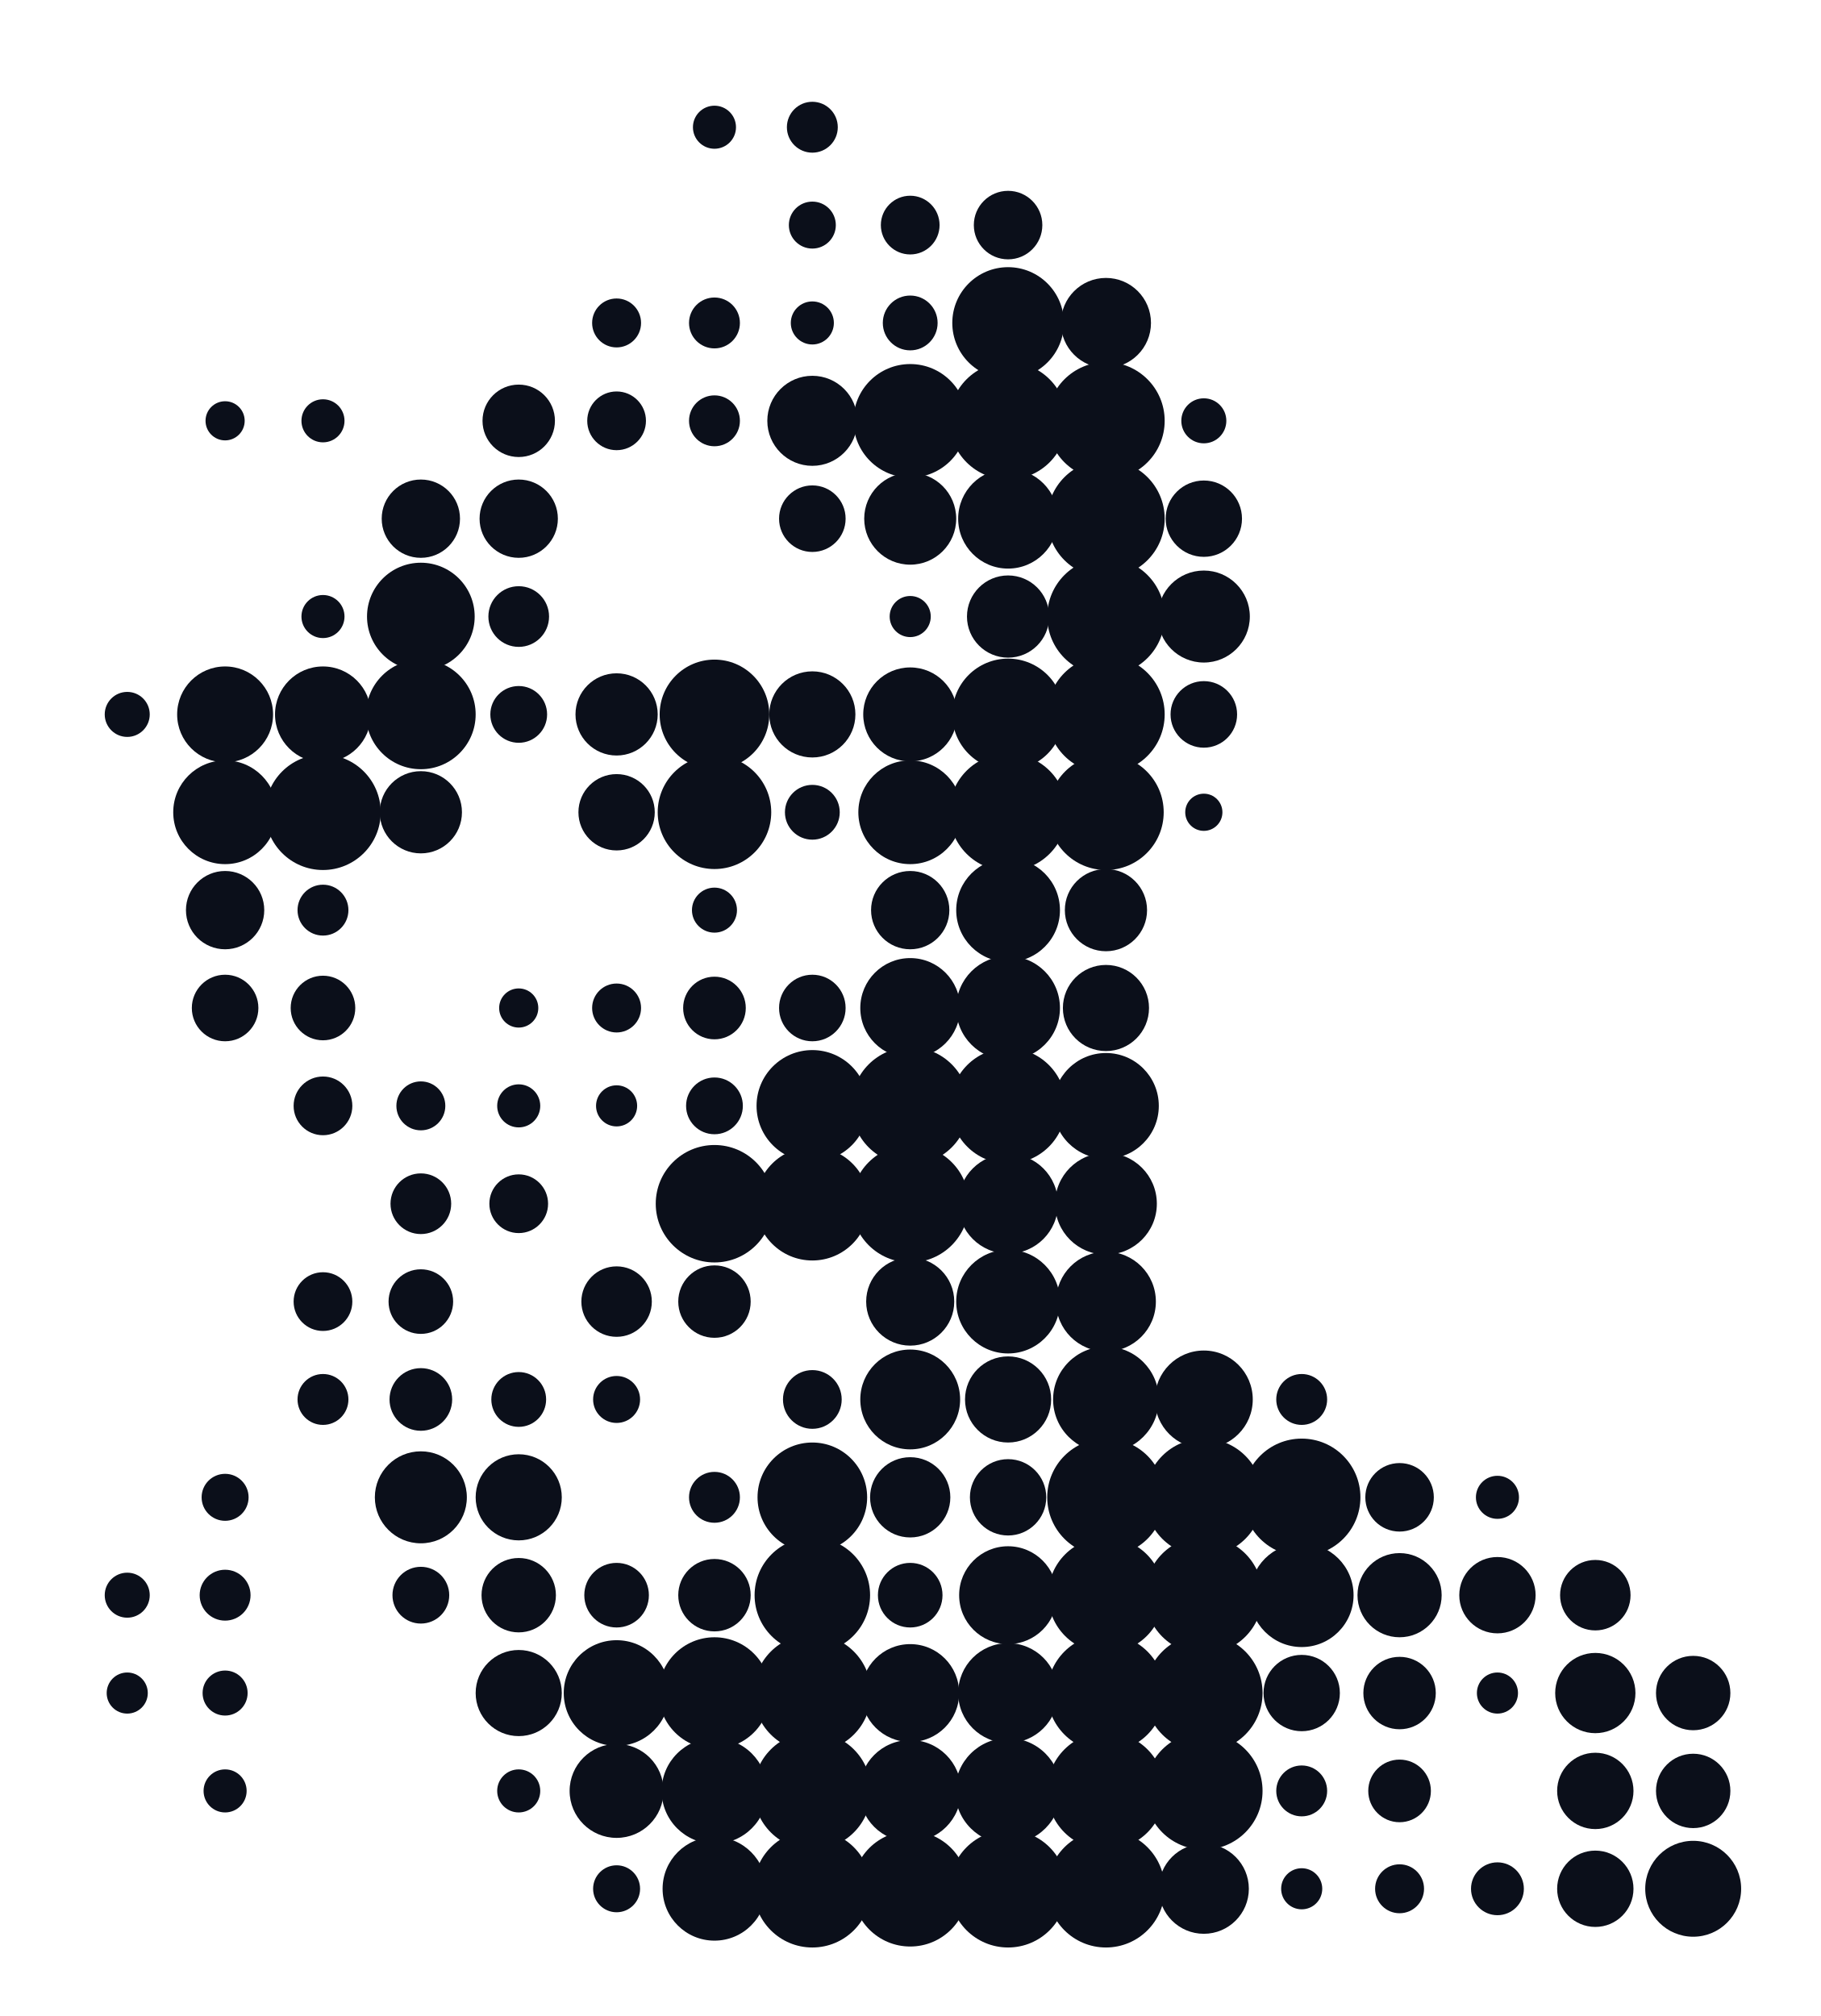
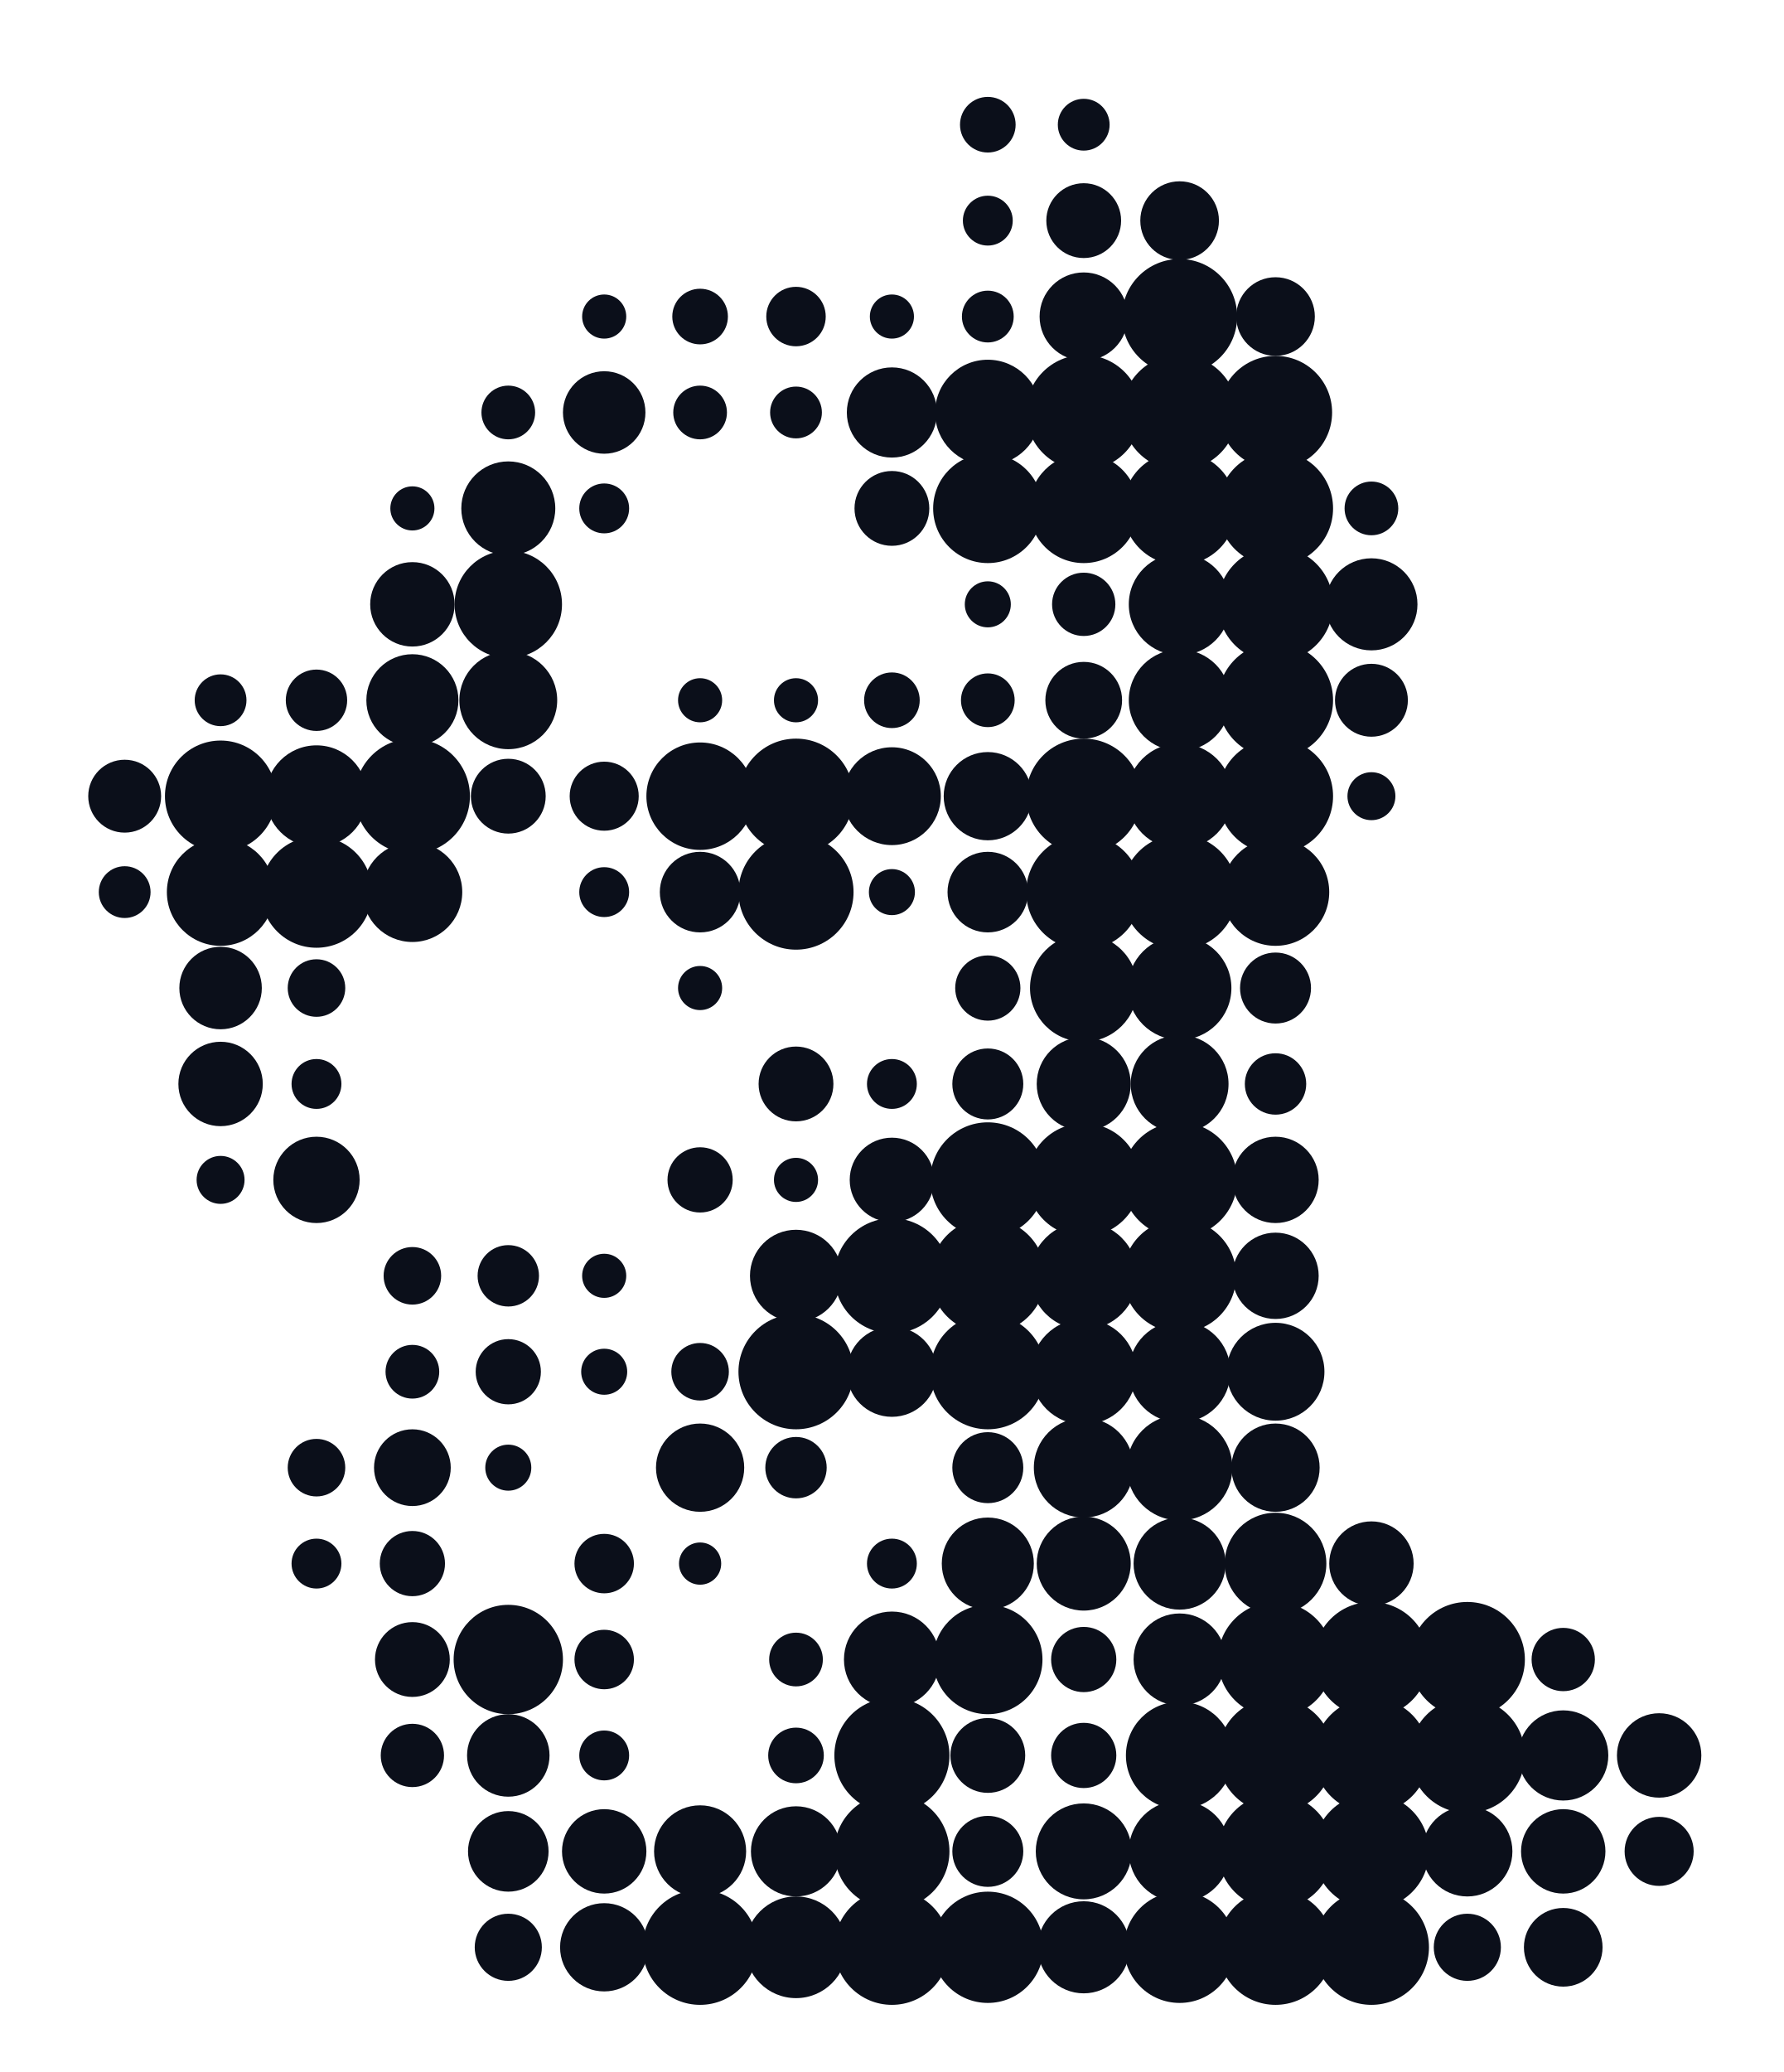
- <svg xmlns="http://www.w3.org/2000/svg" viewBox="2.20 -0.80 18.60 20.60">
+ <svg xmlns="http://www.w3.org/2000/svg" viewBox="3.20 0.20 18.60 21.60">
  <style>circle{fill:#0B0F1A}@media (prefers-color-scheme:dark){circle{fill:#E8ECF4}}</style>
-   <circle cx="9.5" cy="0.5" r="0.22" />
-   <circle cx="10.5" cy="0.5" r="0.26" />
-   <circle cx="10.5" cy="1.5" r="0.24" />
-   <circle cx="11.5" cy="1.5" r="0.3" />
-   <circle cx="12.5" cy="1.5" r="0.35" />
-   <circle cx="8.5" cy="2.5" r="0.25" />
-   <circle cx="9.5" cy="2.5" r="0.26" />
-   <circle cx="10.5" cy="2.5" r="0.22" />
-   <circle cx="11.5" cy="2.5" r="0.28" />
-   <circle cx="12.5" cy="2.5" r="0.57" />
-   <circle cx="13.5" cy="2.5" r="0.46" />
-   <circle cx="4.5" cy="3.5" r="0.2" />
-   <circle cx="5.5" cy="3.5" r="0.22" />
-   <circle cx="7.5" cy="3.5" r="0.37" />
-   <circle cx="8.5" cy="3.5" r="0.3" />
-   <circle cx="9.5" cy="3.5" r="0.26" />
-   <circle cx="10.5" cy="3.5" r="0.46" />
-   <circle cx="11.5" cy="3.5" r="0.58" />
-   <circle cx="12.5" cy="3.5" r="0.6" />
-   <circle cx="13.5" cy="3.5" r="0.6" />
-   <circle cx="14.5" cy="3.5" r="0.23" />
-   <circle cx="6.5" cy="4.5" r="0.4" />
-   <circle cx="7.5" cy="4.5" r="0.4" />
-   <circle cx="10.5" cy="4.5" r="0.34" />
-   <circle cx="11.5" cy="4.5" r="0.47" />
-   <circle cx="12.5" cy="4.5" r="0.51" />
-   <circle cx="13.5" cy="4.5" r="0.6" />
-   <circle cx="14.5" cy="4.5" r="0.39" />
-   <circle cx="5.5" cy="5.5" r="0.22" />
-   <circle cx="6.5" cy="5.5" r="0.55" />
-   <circle cx="7.5" cy="5.5" r="0.31" />
-   <circle cx="11.5" cy="5.5" r="0.21" />
-   <circle cx="12.5" cy="5.5" r="0.42" />
-   <circle cx="13.5" cy="5.5" r="0.6" />
-   <circle cx="14.5" cy="5.5" r="0.47" />
-   <circle cx="3.5" cy="6.5" r="0.23" />
-   <circle cx="4.5" cy="6.5" r="0.49" />
-   <circle cx="5.5" cy="6.5" r="0.49" />
-   <circle cx="6.5" cy="6.5" r="0.56" />
-   <circle cx="7.5" cy="6.5" r="0.29" />
-   <circle cx="8.5" cy="6.5" r="0.42" />
-   <circle cx="9.5" cy="6.5" r="0.56" />
-   <circle cx="10.5" cy="6.5" r="0.44" />
-   <circle cx="11.5" cy="6.5" r="0.48" />
-   <circle cx="12.5" cy="6.5" r="0.57" />
-   <circle cx="13.5" cy="6.5" r="0.6" />
-   <circle cx="14.5" cy="6.5" r="0.34" />
-   <circle cx="4.5" cy="7.5" r="0.53" />
-   <circle cx="5.5" cy="7.5" r="0.59" />
-   <circle cx="6.5" cy="7.5" r="0.42" />
-   <circle cx="8.5" cy="7.5" r="0.39" />
-   <circle cx="9.5" cy="7.5" r="0.58" />
-   <circle cx="10.5" cy="7.5" r="0.28" />
-   <circle cx="11.5" cy="7.5" r="0.53" />
-   <circle cx="12.5" cy="7.5" r="0.6" />
-   <circle cx="13.5" cy="7.5" r="0.59" />
-   <circle cx="14.5" cy="7.5" r="0.19" />
-   <circle cx="4.5" cy="8.5" r="0.4" />
-   <circle cx="5.5" cy="8.5" r="0.26" />
-   <circle cx="9.5" cy="8.5" r="0.23" />
-   <circle cx="11.5" cy="8.5" r="0.4" />
-   <circle cx="12.5" cy="8.5" r="0.53" />
-   <circle cx="13.5" cy="8.5" r="0.42" />
-   <circle cx="4.5" cy="9.5" r="0.34" />
-   <circle cx="5.5" cy="9.5" r="0.33" />
-   <circle cx="7.5" cy="9.5" r="0.2" />
-   <circle cx="8.5" cy="9.5" r="0.25" />
-   <circle cx="9.5" cy="9.5" r="0.32" />
-   <circle cx="10.5" cy="9.5" r="0.34" />
-   <circle cx="11.5" cy="9.5" r="0.51" />
-   <circle cx="12.5" cy="9.5" r="0.53" />
-   <circle cx="13.5" cy="9.5" r="0.44" />
-   <circle cx="5.5" cy="10.5" r="0.3" />
-   <circle cx="6.5" cy="10.5" r="0.25" />
-   <circle cx="7.5" cy="10.5" r="0.22" />
-   <circle cx="8.5" cy="10.5" r="0.21" />
-   <circle cx="9.5" cy="10.5" r="0.29" />
-   <circle cx="10.5" cy="10.5" r="0.57" />
-   <circle cx="11.5" cy="10.5" r="0.6" />
-   <circle cx="12.5" cy="10.5" r="0.59" />
-   <circle cx="13.5" cy="10.5" r="0.54" />
-   <circle cx="6.5" cy="11.5" r="0.31" />
-   <circle cx="7.5" cy="11.5" r="0.3" />
-   <circle cx="9.5" cy="11.5" r="0.6" />
-   <circle cx="10.5" cy="11.5" r="0.58" />
-   <circle cx="11.5" cy="11.5" r="0.6" />
-   <circle cx="12.5" cy="11.5" r="0.51" />
-   <circle cx="13.5" cy="11.5" r="0.52" />
-   <circle cx="5.5" cy="12.5" r="0.3" />
-   <circle cx="6.5" cy="12.5" r="0.33" />
-   <circle cx="8.5" cy="12.5" r="0.36" />
-   <circle cx="9.5" cy="12.5" r="0.37" />
-   <circle cx="11.5" cy="12.5" r="0.45" />
-   <circle cx="12.5" cy="12.5" r="0.53" />
-   <circle cx="13.5" cy="12.5" r="0.51" />
-   <circle cx="5.5" cy="13.5" r="0.26" />
-   <circle cx="6.5" cy="13.5" r="0.32" />
-   <circle cx="7.5" cy="13.5" r="0.28" />
-   <circle cx="8.5" cy="13.5" r="0.24" />
-   <circle cx="10.5" cy="13.5" r="0.3" />
-   <circle cx="11.5" cy="13.5" r="0.51" />
-   <circle cx="12.5" cy="13.5" r="0.44" />
-   <circle cx="13.5" cy="13.5" r="0.54" />
-   <circle cx="14.5" cy="13.5" r="0.5" />
-   <circle cx="15.5" cy="13.5" r="0.26" />
-   <circle cx="4.5" cy="14.5" r="0.24" />
-   <circle cx="6.5" cy="14.5" r="0.47" />
-   <circle cx="7.5" cy="14.5" r="0.44" />
-   <circle cx="9.5" cy="14.5" r="0.26" />
-   <circle cx="10.5" cy="14.5" r="0.56" />
-   <circle cx="11.5" cy="14.5" r="0.41" />
-   <circle cx="12.5" cy="14.5" r="0.39" />
+   <circle cx="13.5" cy="1.5" r="0.29" />
+   <circle cx="14.5" cy="1.5" r="0.27" />
+   <circle cx="13.5" cy="2.5" r="0.26" />
+   <circle cx="14.5" cy="2.5" r="0.39" />
+   <circle cx="15.5" cy="2.5" r="0.41" />
+   <circle cx="9.5" cy="3.5" r="0.23" />
+   <circle cx="10.5" cy="3.5" r="0.29" />
+   <circle cx="11.5" cy="3.5" r="0.31" />
+   <circle cx="12.5" cy="3.5" r="0.23" />
+   <circle cx="13.5" cy="3.5" r="0.27" />
+   <circle cx="14.5" cy="3.5" r="0.46" />
+   <circle cx="15.5" cy="3.5" r="0.6" />
+   <circle cx="16.5" cy="3.5" r="0.41" />
+   <circle cx="8.5" cy="4.5" r="0.28" />
+   <circle cx="9.5" cy="4.5" r="0.43" />
+   <circle cx="10.5" cy="4.5" r="0.28" />
+   <circle cx="11.5" cy="4.5" r="0.27" />
+   <circle cx="12.5" cy="4.5" r="0.47" />
+   <circle cx="13.5" cy="4.5" r="0.55" />
+   <circle cx="14.5" cy="4.5" r="0.6" />
+   <circle cx="15.5" cy="4.5" r="0.6" />
+   <circle cx="16.5" cy="4.5" r="0.59" />
+   <circle cx="7.5" cy="5.5" r="0.23" />
+   <circle cx="8.5" cy="5.5" r="0.49" />
+   <circle cx="9.5" cy="5.5" r="0.26" />
+   <circle cx="12.5" cy="5.5" r="0.39" />
+   <circle cx="13.5" cy="5.5" r="0.57" />
+   <circle cx="14.5" cy="5.5" r="0.57" />
+   <circle cx="15.5" cy="5.5" r="0.59" />
+   <circle cx="16.5" cy="5.5" r="0.6" />
+   <circle cx="17.5" cy="5.5" r="0.28" />
+   <circle cx="7.5" cy="6.5" r="0.44" />
+   <circle cx="8.5" cy="6.5" r="0.56" />
+   <circle cx="13.5" cy="6.5" r="0.24" />
+   <circle cx="14.5" cy="6.5" r="0.33" />
+   <circle cx="15.5" cy="6.5" r="0.53" />
+   <circle cx="16.5" cy="6.5" r="0.6" />
+   <circle cx="17.5" cy="6.5" r="0.48" />
+   <circle cx="5.5" cy="7.5" r="0.27" />
+   <circle cx="6.5" cy="7.5" r="0.32" />
+   <circle cx="7.5" cy="7.5" r="0.48" />
+   <circle cx="8.5" cy="7.5" r="0.51" />
+   <circle cx="10.5" cy="7.5" r="0.23" />
+   <circle cx="11.5" cy="7.5" r="0.23" />
+   <circle cx="12.5" cy="7.5" r="0.29" />
+   <circle cx="13.5" cy="7.5" r="0.28" />
+   <circle cx="14.5" cy="7.5" r="0.4" />
+   <circle cx="15.5" cy="7.5" r="0.53" />
+   <circle cx="16.5" cy="7.5" r="0.6" />
+   <circle cx="17.5" cy="7.5" r="0.38" />
+   <circle cx="4.5" cy="8.5" r="0.38" />
+   <circle cx="5.5" cy="8.5" r="0.58" />
+   <circle cx="6.5" cy="8.5" r="0.53" />
+   <circle cx="7.5" cy="8.5" r="0.6" />
+   <circle cx="8.5" cy="8.5" r="0.39" />
+   <circle cx="9.5" cy="8.5" r="0.36" />
+   <circle cx="10.5" cy="8.5" r="0.56" />
+   <circle cx="11.5" cy="8.5" r="0.6" />
+   <circle cx="12.5" cy="8.5" r="0.51" />
+   <circle cx="13.5" cy="8.5" r="0.46" />
+   <circle cx="14.5" cy="8.5" r="0.6" />
+   <circle cx="15.5" cy="8.5" r="0.55" />
+   <circle cx="16.5" cy="8.5" r="0.6" />
+   <circle cx="17.5" cy="8.5" r="0.25" />
+   <circle cx="4.5" cy="9.5" r="0.27" />
+   <circle cx="5.5" cy="9.5" r="0.56" />
+   <circle cx="6.5" cy="9.5" r="0.58" />
+   <circle cx="7.5" cy="9.5" r="0.52" />
+   <circle cx="9.5" cy="9.5" r="0.26" />
+   <circle cx="10.5" cy="9.5" r="0.42" />
+   <circle cx="11.5" cy="9.5" r="0.6" />
+   <circle cx="12.5" cy="9.5" r="0.24" />
+   <circle cx="13.5" cy="9.5" r="0.42" />
+   <circle cx="14.5" cy="9.5" r="0.6" />
+   <circle cx="15.5" cy="9.5" r="0.6" />
+   <circle cx="16.5" cy="9.5" r="0.56" />
+   <circle cx="5.5" cy="10.5" r="0.43" />
+   <circle cx="6.5" cy="10.5" r="0.3" />
+   <circle cx="10.5" cy="10.5" r="0.23" />
+   <circle cx="13.5" cy="10.5" r="0.34" />
+   <circle cx="14.5" cy="10.5" r="0.56" />
+   <circle cx="15.5" cy="10.5" r="0.54" />
+   <circle cx="16.5" cy="10.5" r="0.37" />
+   <circle cx="5.5" cy="11.5" r="0.44" />
+   <circle cx="6.5" cy="11.5" r="0.26" />
+   <circle cx="11.5" cy="11.5" r="0.39" />
+   <circle cx="12.5" cy="11.5" r="0.26" />
+   <circle cx="13.5" cy="11.5" r="0.37" />
+   <circle cx="14.5" cy="11.5" r="0.49" />
+   <circle cx="15.5" cy="11.5" r="0.51" />
+   <circle cx="16.5" cy="11.5" r="0.32" />
+   <circle cx="5.5" cy="12.5" r="0.25" />
+   <circle cx="6.5" cy="12.5" r="0.45" />
+   <circle cx="10.5" cy="12.5" r="0.34" />
+   <circle cx="11.5" cy="12.5" r="0.23" />
+   <circle cx="12.5" cy="12.5" r="0.44" />
+   <circle cx="13.5" cy="12.5" r="0.6" />
+   <circle cx="14.5" cy="12.5" r="0.59" />
+   <circle cx="15.5" cy="12.5" r="0.6" />
+   <circle cx="16.5" cy="12.5" r="0.45" />
+   <circle cx="7.5" cy="13.5" r="0.3" />
+   <circle cx="8.5" cy="13.5" r="0.32" />
+   <circle cx="9.5" cy="13.5" r="0.23" />
+   <circle cx="11.5" cy="13.5" r="0.48" />
+   <circle cx="12.5" cy="13.5" r="0.6" />
+   <circle cx="13.5" cy="13.5" r="0.6" />
+   <circle cx="14.5" cy="13.5" r="0.56" />
+   <circle cx="15.5" cy="13.5" r="0.59" />
+   <circle cx="16.5" cy="13.5" r="0.45" />
+   <circle cx="7.5" cy="14.5" r="0.28" />
+   <circle cx="8.5" cy="14.5" r="0.34" />
+   <circle cx="9.5" cy="14.5" r="0.24" />
+   <circle cx="10.5" cy="14.5" r="0.3" />
+   <circle cx="11.5" cy="14.5" r="0.6" />
+   <circle cx="12.5" cy="14.5" r="0.47" />
  <circle cx="13.5" cy="14.5" r="0.6" />
-   <circle cx="14.5" cy="14.5" r="0.6" />
-   <circle cx="15.5" cy="14.5" r="0.6" />
-   <circle cx="16.5" cy="14.5" r="0.35" />
-   <circle cx="17.5" cy="14.5" r="0.22" />
-   <circle cx="3.5" cy="15.5" r="0.23" />
-   <circle cx="4.5" cy="15.5" r="0.26" />
-   <circle cx="6.5" cy="15.5" r="0.29" />
-   <circle cx="7.5" cy="15.5" r="0.38" />
-   <circle cx="8.5" cy="15.5" r="0.33" />
-   <circle cx="9.5" cy="15.5" r="0.37" />
-   <circle cx="10.5" cy="15.5" r="0.59" />
-   <circle cx="11.5" cy="15.5" r="0.33" />
-   <circle cx="12.5" cy="15.5" r="0.5" />
-   <circle cx="13.5" cy="15.5" r="0.59" />
-   <circle cx="14.5" cy="15.5" r="0.6" />
-   <circle cx="15.5" cy="15.5" r="0.53" />
-   <circle cx="16.5" cy="15.5" r="0.43" />
-   <circle cx="17.5" cy="15.5" r="0.39" />
-   <circle cx="18.5" cy="15.5" r="0.36" />
-   <circle cx="3.5" cy="16.5" r="0.21" />
-   <circle cx="4.5" cy="16.5" r="0.23" />
-   <circle cx="7.5" cy="16.5" r="0.44" />
-   <circle cx="8.5" cy="16.5" r="0.54" />
-   <circle cx="9.5" cy="16.5" r="0.57" />
-   <circle cx="10.5" cy="16.5" r="0.6" />
-   <circle cx="11.5" cy="16.5" r="0.5" />
-   <circle cx="12.5" cy="16.5" r="0.51" />
-   <circle cx="13.5" cy="16.5" r="0.6" />
-   <circle cx="14.5" cy="16.5" r="0.6" />
-   <circle cx="15.5" cy="16.5" r="0.39" />
-   <circle cx="16.5" cy="16.5" r="0.37" />
-   <circle cx="17.5" cy="16.5" r="0.21" />
-   <circle cx="18.5" cy="16.5" r="0.41" />
-   <circle cx="19.5" cy="16.5" r="0.38" />
-   <circle cx="4.5" cy="17.5" r="0.22" />
-   <circle cx="7.5" cy="17.5" r="0.22" />
-   <circle cx="8.5" cy="17.5" r="0.48" />
-   <circle cx="9.5" cy="17.5" r="0.54" />
-   <circle cx="10.5" cy="17.5" r="0.6" />
-   <circle cx="11.5" cy="17.5" r="0.52" />
-   <circle cx="12.5" cy="17.5" r="0.54" />
-   <circle cx="13.5" cy="17.5" r="0.6" />
-   <circle cx="14.5" cy="17.5" r="0.6" />
-   <circle cx="15.5" cy="17.5" r="0.26" />
-   <circle cx="16.5" cy="17.5" r="0.32" />
-   <circle cx="18.5" cy="17.5" r="0.39" />
-   <circle cx="19.5" cy="17.5" r="0.38" />
-   <circle cx="8.5" cy="18.5" r="0.24" />
-   <circle cx="9.5" cy="18.5" r="0.53" />
-   <circle cx="10.5" cy="18.5" r="0.6" />
-   <circle cx="11.5" cy="18.5" r="0.59" />
+   <circle cx="14.5" cy="14.5" r="0.55" />
+   <circle cx="15.5" cy="14.5" r="0.53" />
+   <circle cx="16.5" cy="14.5" r="0.51" />
+   <circle cx="6.5" cy="15.5" r="0.3" />
+   <circle cx="7.5" cy="15.5" r="0.4" />
+   <circle cx="8.5" cy="15.5" r="0.24" />
+   <circle cx="10.5" cy="15.5" r="0.46" />
+   <circle cx="11.5" cy="15.5" r="0.32" />
+   <circle cx="13.5" cy="15.5" r="0.37" />
+   <circle cx="14.5" cy="15.5" r="0.52" />
+   <circle cx="15.5" cy="15.5" r="0.55" />
+   <circle cx="16.5" cy="15.5" r="0.46" />
+   <circle cx="6.5" cy="16.5" r="0.26" />
+   <circle cx="7.5" cy="16.5" r="0.34" />
+   <circle cx="9.5" cy="16.5" r="0.31" />
+   <circle cx="10.5" cy="16.5" r="0.22" />
+   <circle cx="12.5" cy="16.5" r="0.26" />
+   <circle cx="13.5" cy="16.5" r="0.48" />
+   <circle cx="14.5" cy="16.5" r="0.49" />
+   <circle cx="15.5" cy="16.5" r="0.48" />
+   <circle cx="16.5" cy="16.5" r="0.53" />
+   <circle cx="17.5" cy="16.5" r="0.44" />
+   <circle cx="7.5" cy="17.5" r="0.39" />
+   <circle cx="8.5" cy="17.5" r="0.57" />
+   <circle cx="9.5" cy="17.5" r="0.31" />
+   <circle cx="11.5" cy="17.5" r="0.28" />
+   <circle cx="12.5" cy="17.5" r="0.5" />
+   <circle cx="13.5" cy="17.5" r="0.57" />
+   <circle cx="14.5" cy="17.5" r="0.34" />
+   <circle cx="15.5" cy="17.5" r="0.48" />
+   <circle cx="16.5" cy="17.5" r="0.6" />
+   <circle cx="17.5" cy="17.5" r="0.6" />
+   <circle cx="18.5" cy="17.5" r="0.6" />
+   <circle cx="19.5" cy="17.5" r="0.33" />
+   <circle cx="7.5" cy="18.5" r="0.33" />
+   <circle cx="8.5" cy="18.5" r="0.43" />
+   <circle cx="9.5" cy="18.5" r="0.26" />
+   <circle cx="11.5" cy="18.5" r="0.29" />
  <circle cx="12.5" cy="18.5" r="0.6" />
-   <circle cx="13.5" cy="18.5" r="0.6" />
-   <circle cx="14.5" cy="18.5" r="0.46" />
-   <circle cx="15.5" cy="18.5" r="0.21" />
-   <circle cx="16.5" cy="18.5" r="0.25" />
-   <circle cx="17.5" cy="18.5" r="0.27" />
-   <circle cx="18.5" cy="18.5" r="0.39" />
-   <circle cx="19.5" cy="18.5" r="0.49" />
+   <circle cx="13.5" cy="18.5" r="0.39" />
+   <circle cx="14.5" cy="18.5" r="0.34" />
+   <circle cx="15.5" cy="18.5" r="0.56" />
+   <circle cx="16.5" cy="18.5" r="0.6" />
+   <circle cx="17.5" cy="18.5" r="0.6" />
+   <circle cx="18.5" cy="18.5" r="0.6" />
+   <circle cx="19.5" cy="18.5" r="0.47" />
+   <circle cx="20.5" cy="18.5" r="0.44" />
+   <circle cx="8.5" cy="19.5" r="0.42" />
+   <circle cx="9.5" cy="19.5" r="0.44" />
+   <circle cx="10.5" cy="19.5" r="0.48" />
+   <circle cx="11.5" cy="19.5" r="0.47" />
+   <circle cx="12.5" cy="19.5" r="0.6" />
+   <circle cx="13.5" cy="19.5" r="0.37" />
+   <circle cx="14.5" cy="19.5" r="0.5" />
+   <circle cx="15.5" cy="19.5" r="0.53" />
+   <circle cx="16.5" cy="19.5" r="0.6" />
+   <circle cx="17.5" cy="19.5" r="0.6" />
+   <circle cx="18.5" cy="19.5" r="0.47" />
+   <circle cx="19.5" cy="19.5" r="0.44" />
+   <circle cx="20.5" cy="19.5" r="0.36" />
+   <circle cx="8.5" cy="20.5" r="0.35" />
+   <circle cx="9.5" cy="20.5" r="0.46" />
+   <circle cx="10.5" cy="20.5" r="0.6" />
+   <circle cx="11.5" cy="20.5" r="0.53" />
+   <circle cx="12.5" cy="20.5" r="0.6" />
+   <circle cx="13.5" cy="20.5" r="0.58" />
+   <circle cx="14.5" cy="20.5" r="0.48" />
+   <circle cx="15.5" cy="20.5" r="0.58" />
+   <circle cx="16.5" cy="20.5" r="0.6" />
+   <circle cx="17.5" cy="20.5" r="0.6" />
+   <circle cx="18.5" cy="20.5" r="0.35" />
+   <circle cx="19.5" cy="20.5" r="0.41" />
</svg>
